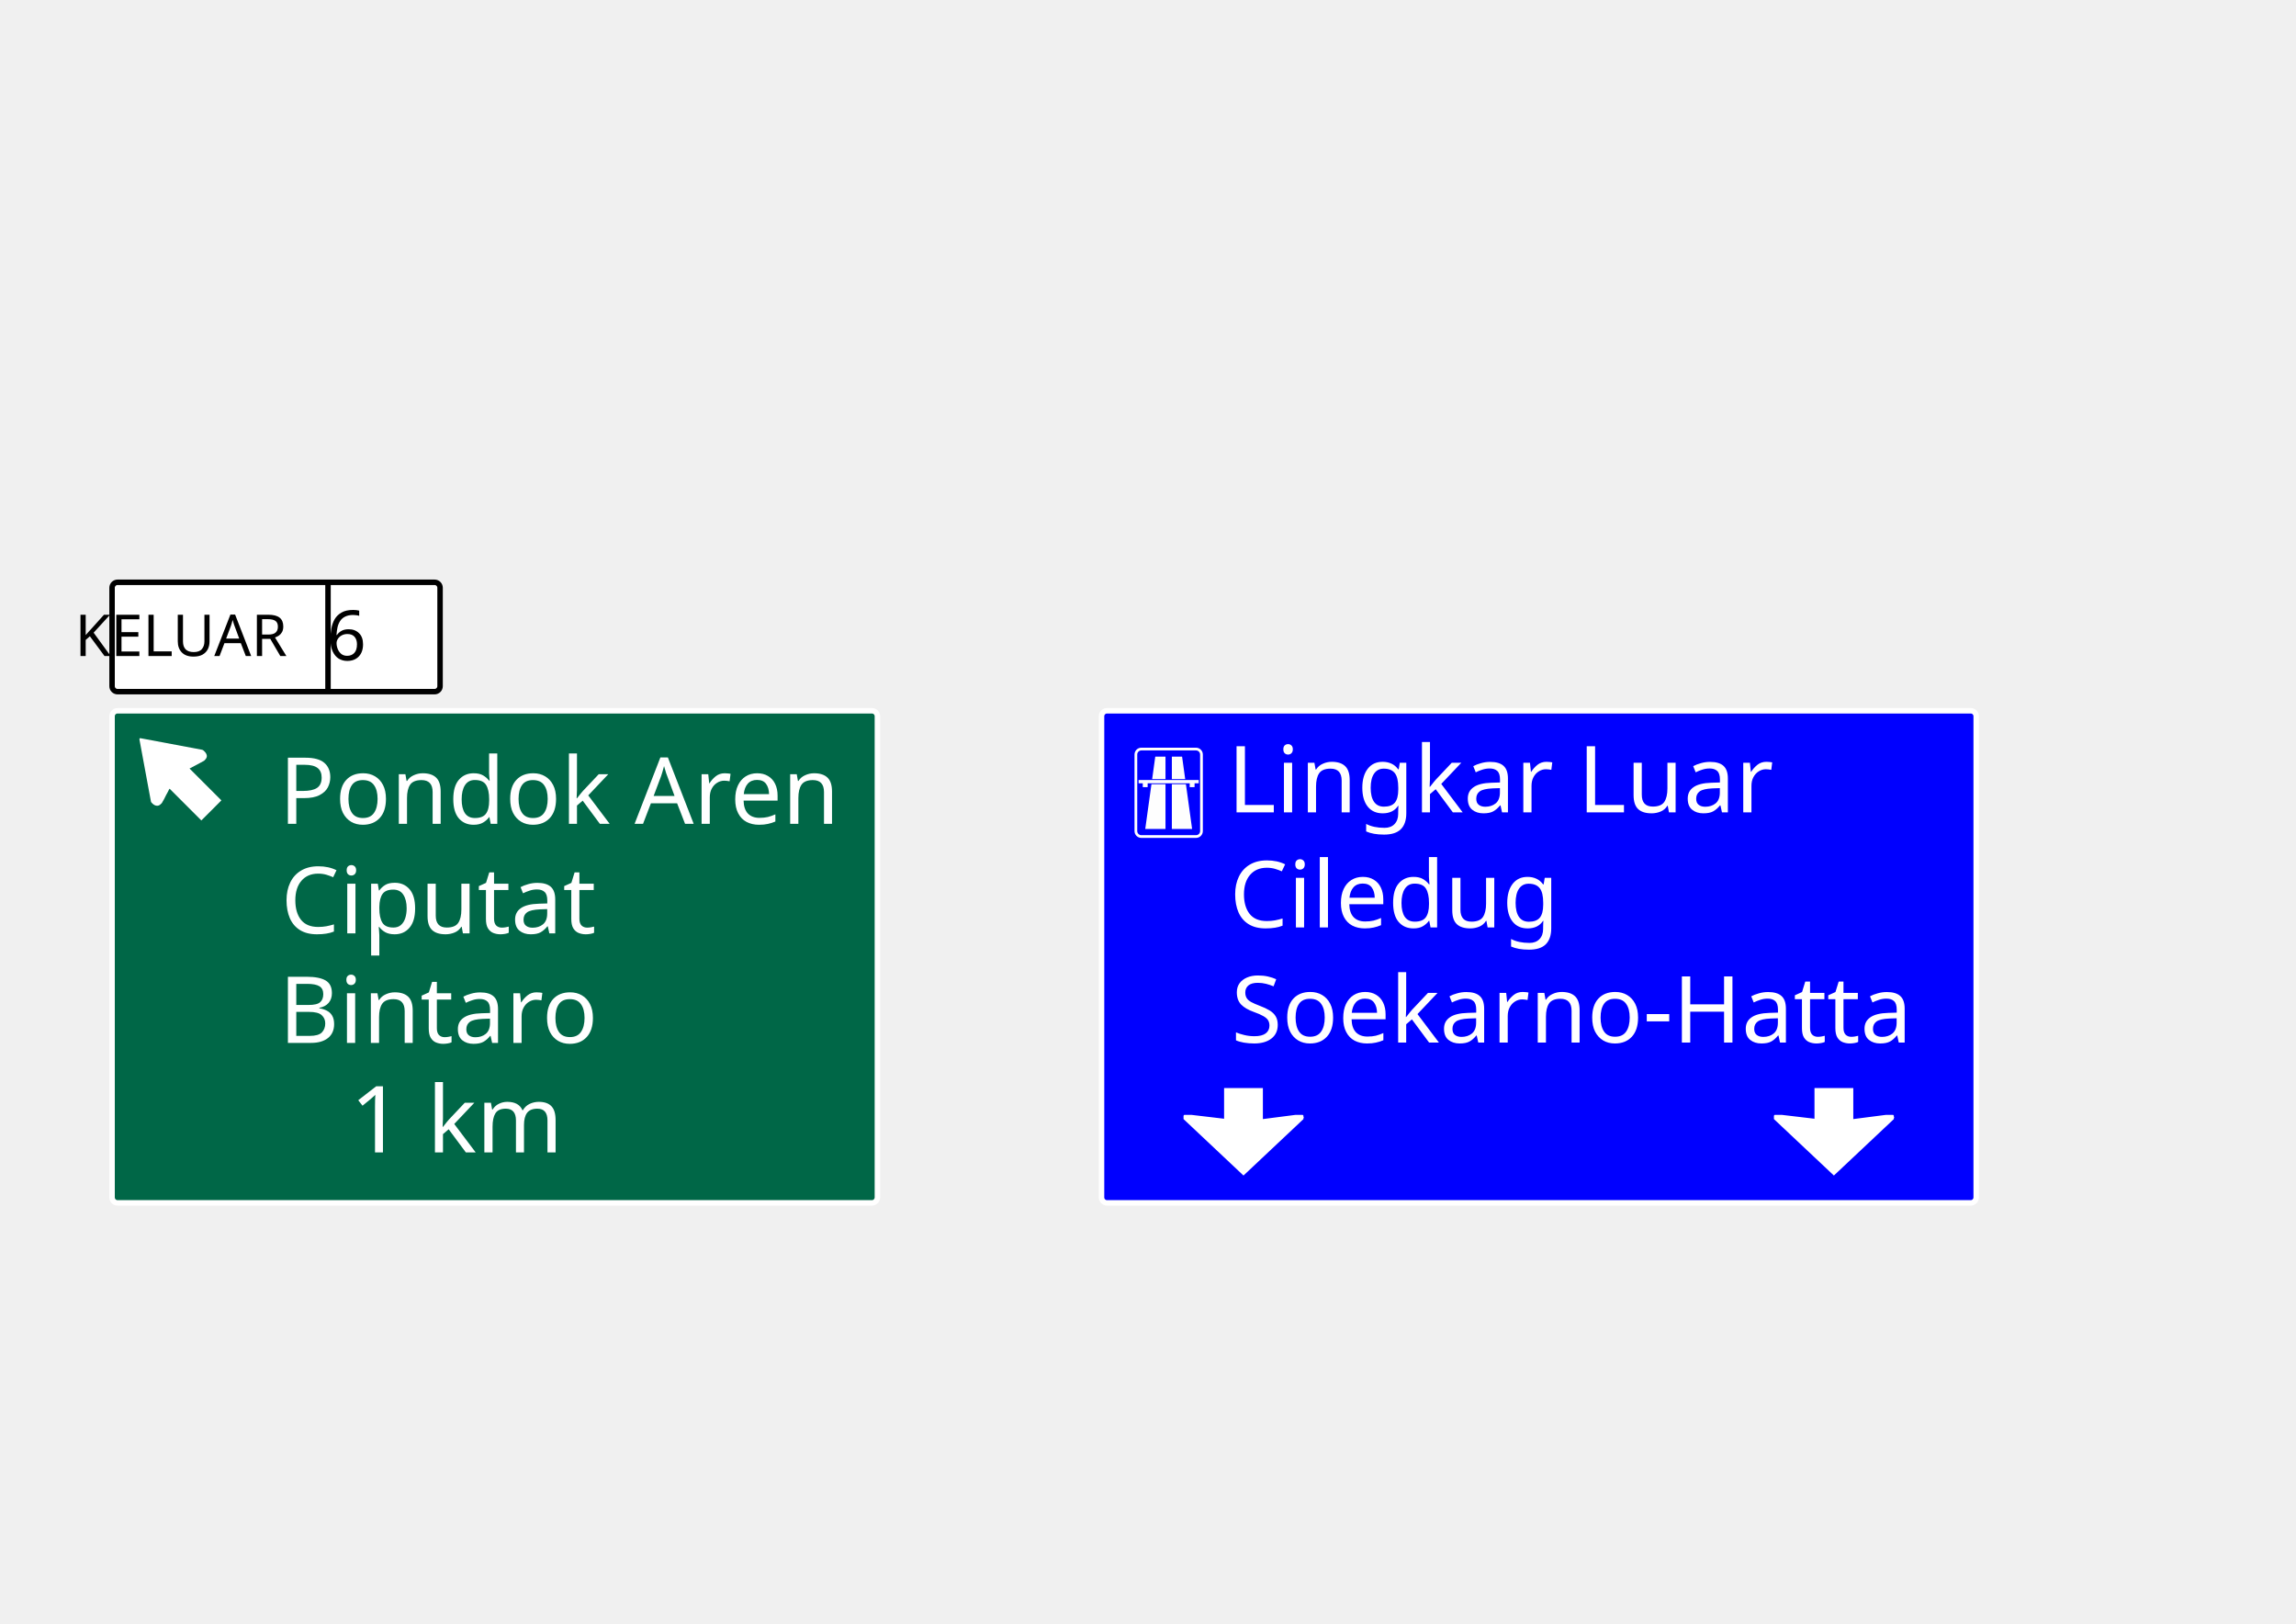
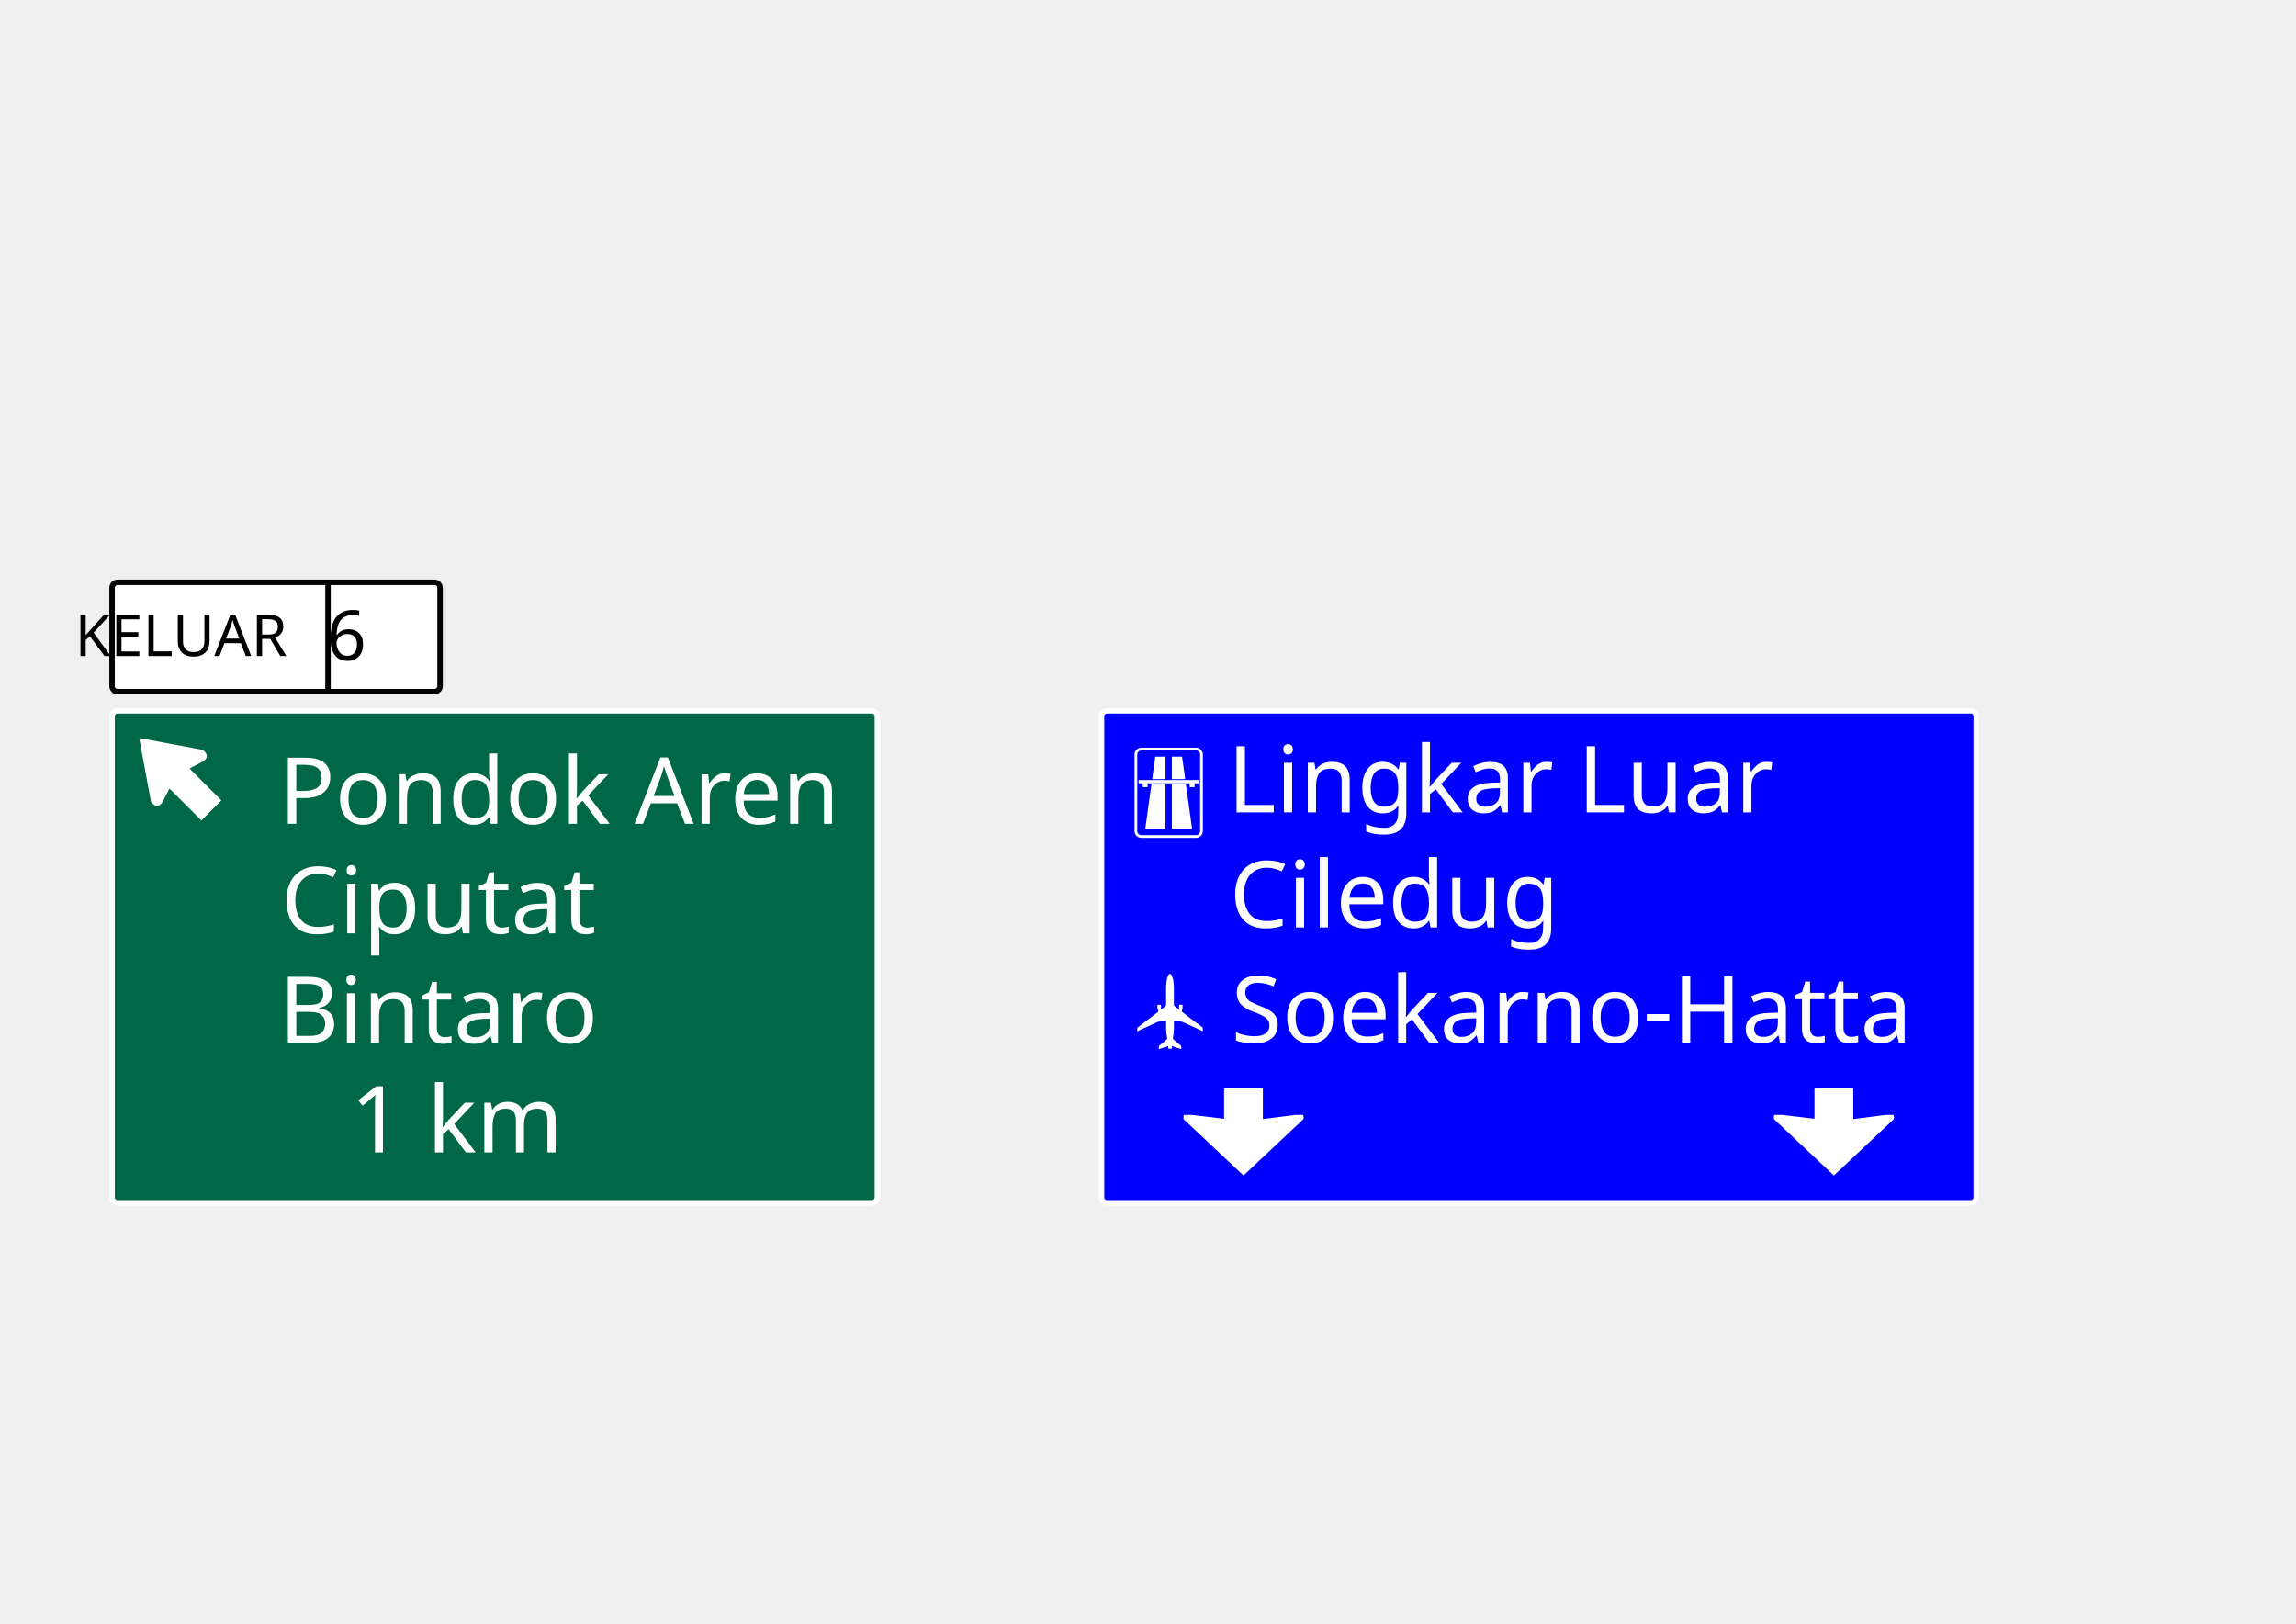
<svg xmlns="http://www.w3.org/2000/svg" width="420mm" height="297mm" viewBox="0 0 420 297" version="1.1" id="svg8">
  <defs id="defs2" />
  <g id="layer1">
    <rect style="fill:#006747;fill-opacity:1;stroke:#ffffff;stroke-width:1;stroke-linecap:butt;stroke-linejoin:round;stroke-miterlimit:4;stroke-dasharray:none;stroke-dashoffset:0" id="rect818" width="140" height="90" x="20.5" y="130" rx="1" ry="1" />
    <rect style="fill:#ffffff;fill-opacity:1;stroke:#000000;stroke-width:1;stroke-miterlimit:4;stroke-dasharray:none" id="rect842" width="60" height="20" x="20.5" y="106.5" rx="1" ry="1" />
    <path style="fill:none;stroke:#000000;stroke-width:1;stroke-linecap:butt;stroke-linejoin:miter;stroke-miterlimit:4;stroke-dasharray:none;stroke-opacity:1" d="m 60,126.5 v -20" id="path842" />
    <text xml:space="preserve" style="font-style:normal;font-variant:normal;font-weight:normal;font-stretch:normal;font-size:10.583px;line-height:1.25;font-family:'Roadgeek 2005 Series D';-inkscape-font-specification:'Roadgeek 2005 Series D';text-align:center;letter-spacing:0px;word-spacing:0px;text-anchor:middle;fill:#000000;fill-opacity:1;stroke:none;stroke-width:0.265" x="39.998" y="119.982" id="text12">
      <tspan id="tspan10" x="39.998" y="119.982" style="stroke-width:0.265">KELUAR</tspan>
    </text>
    <text xml:space="preserve" style="font-style:normal;font-variant:normal;font-weight:normal;font-stretch:normal;font-size:10.583px;line-height:1.25;font-family:'Roadgeek 2005 Series D';-inkscape-font-specification:'Roadgeek 2005 Series D';text-align:center;letter-spacing:0px;word-spacing:0px;text-anchor:middle;fill:#000000;fill-opacity:1;stroke:none;stroke-width:0.265" x="70.249" y="120.754" id="text836">
      <tspan id="tspan834" x="70.249" y="120.754" style="font-size:12.7px;stroke-width:0.265">6</tspan>
    </text>
    <path id="path853" style="font-style:normal;font-variant:normal;font-weight:normal;font-stretch:normal;font-size:medium;line-height:1.25;font-family:'Roadgeek 2005 Arrows 1';-inkscape-font-specification:'Roadgeek 2005 Arrows 1, ';text-align:center;letter-spacing:0px;word-spacing:0px;text-anchor:middle;fill:#ffffff;fill-opacity:1;stroke:none;stroke-width:0.265" d="m 30.949,144.345 q -0.059,0.118 -0.237,0.473 -0.177,0.296 -0.355,0.651 -0.178,0.355 -0.355,0.71 -0.177,0.296 -0.237,0.414 -0.089,0.207 -0.148,0.266 -0.059,0.059 -0.207,0.207 -0.355,0.355 -0.769,0.296 -0.414,-0.059 -0.739,-0.384 -0.148,-0.148 -0.207,-0.207 -0.089,-0.089 -0.118,-0.355 l -2.07,-11.178 q -0.03,-0.089 0.059,-0.177 l 0.059,-0.059 11.355,2.129 q 0.177,0.059 0.266,0.148 0.059,0.059 0.207,0.207 0.325,0.325 0.384,0.739 0.03,0.384 -0.355,0.769 l -0.148,0.148 -2.661,1.419 5.826,5.826 -3.667,3.667 -5.796,-5.796 z" />
    <text xml:space="preserve" style="font-style:normal;font-variant:normal;font-weight:normal;font-stretch:normal;font-size:10.583px;line-height:1.25;font-family:'Roadgeek 2005 Series E';-inkscape-font-specification:'Roadgeek 2005 Series E';text-align:center;letter-spacing:0px;word-spacing:0px;text-anchor:middle;fill:#ffffff;fill-opacity:1;stroke:none;stroke-width:0.265" x="51.027" y="150.673" id="text34">
      <tspan id="tspan32" x="51.027" y="150.673" style="font-size:16.933px;text-align:start;text-anchor:start;fill:#ffffff;stroke-width:0.265">Pondok Aren</tspan>
    </text>
    <text xml:space="preserve" style="font-style:normal;font-variant:normal;font-weight:normal;font-stretch:normal;font-size:10.583px;line-height:1.25;font-family:'Roadgeek 2005 Series E';-inkscape-font-specification:'Roadgeek 2005 Series E';text-align:center;letter-spacing:0px;word-spacing:0px;text-anchor:middle;fill:#ffffff;fill-opacity:1;stroke:none;stroke-width:0.265" x="51.382" y="170.707" id="text38">
      <tspan id="tspan36" x="51.382" y="170.707" style="font-size:16.933px;text-align:start;text-anchor:start;fill:#ffffff;stroke-width:0.265">Ciputat</tspan>
    </text>
    <text xml:space="preserve" style="font-style:normal;font-variant:normal;font-weight:normal;font-stretch:normal;font-size:10.583px;line-height:1.25;font-family:'Roadgeek 2005 Series E';-inkscape-font-specification:'Roadgeek 2005 Series E';text-align:center;letter-spacing:0px;word-spacing:0px;text-anchor:middle;fill:#ffffff;fill-opacity:1;stroke:none;stroke-width:0.265" x="51.027" y="190.74" id="text42">
      <tspan id="tspan40" x="51.027" y="190.74" style="font-size:16.933px;text-align:start;text-anchor:start;fill:#ffffff;stroke-width:0.265">Bintaro</tspan>
    </text>
    <text xml:space="preserve" style="font-style:normal;font-variant:normal;font-weight:normal;font-stretch:normal;font-size:10.583px;line-height:1.25;font-family:'Roadgeek 2005 Series E';-inkscape-font-specification:'Roadgeek 2005 Series E';text-align:center;letter-spacing:0px;word-spacing:0px;text-anchor:middle;fill:#ffffff;fill-opacity:1;stroke:none;stroke-width:0.265" x="90.395" y="210.774" id="text56">
      <tspan id="tspan54" x="90.395" y="210.774" style="font-size:16.933px;fill:#ffffff;stroke-width:0.265">1 km</tspan>
    </text>
    <rect style="fill:#0000ff;fill-opacity:1;stroke:#ffffff;stroke-width:1;stroke-linejoin:round;stroke-miterlimit:4;stroke-dasharray:none" id="rect862" width="160" height="90" x="201.5" y="130" rx="1" ry="1" />
    <text xml:space="preserve" style="font-style:normal;font-variant:normal;font-weight:normal;font-stretch:normal;font-size:10.583px;line-height:1.25;font-family:'Roadgeek 2005 Series E';-inkscape-font-specification:'Roadgeek 2005 Series E';text-align:center;letter-spacing:0px;word-spacing:0px;text-anchor:middle;fill:#ffffff;fill-opacity:1;stroke:none;stroke-width:0.265" x="224.559" y="148.581" id="text848">
      <tspan id="tspan846" x="224.559" y="148.581" style="font-size:16.933px;text-align:start;text-anchor:start;fill:#ffffff;stroke-width:0.265">Lingkar Luar</tspan>
    </text>
    <text xml:space="preserve" style="font-style:normal;font-variant:normal;font-weight:normal;font-stretch:normal;font-size:10.583px;line-height:1.25;font-family:'Roadgeek 2005 Series E';-inkscape-font-specification:'Roadgeek 2005 Series E';text-align:center;letter-spacing:0px;word-spacing:0px;text-anchor:middle;fill:#ffffff;fill-opacity:1;stroke:none;stroke-width:0.265" x="224.915" y="169.627" id="text852">
      <tspan id="tspan850" x="224.915" y="169.627" style="font-size:16.933px;text-align:start;text-anchor:start;fill:#ffffff;stroke-width:0.265">Ciledug</tspan>
    </text>
    <text xml:space="preserve" style="font-style:normal;font-variant:normal;font-weight:normal;font-stretch:normal;font-size:10.583px;line-height:1.25;font-family:'Roadgeek 2005 Series E';-inkscape-font-specification:'Roadgeek 2005 Series E';text-align:center;letter-spacing:0px;word-spacing:0px;text-anchor:middle;fill:#ffffff;fill-opacity:1;stroke:none;stroke-width:0.265" x="225.236" y="190.673" id="text856">
      <tspan id="tspan854" x="225.236" y="190.673" style="font-size:16.933px;text-align:start;text-anchor:start;fill:#ffffff;stroke-width:0.265">Soekarno-Hatta</tspan>
    </text>
    <path id="path860" style="font-style:normal;font-variant:normal;font-weight:normal;font-stretch:normal;font-size:medium;line-height:1.25;font-family:'Roadgeek 2005 Arrows 2';-inkscape-font-specification:'Roadgeek 2005 Arrows 2, ';text-align:center;letter-spacing:0px;word-spacing:0px;text-anchor:middle;fill:#ffffff;fill-opacity:1;stroke:none;stroke-width:0.265" d="m 223.919,204.612 v -5.613 h 7.097 v 5.677 l 6,-0.774 h 1.29 l 0.065,0.065 q 0,0.065 0.065,0.065 0,0.065 0,0.194 0.065,0.129 0.065,0.193 0,0.065 -0.065,0.065 0,0 0,0.065 v 0.129 L 227.468,215 216.5,204.678 v -0.258 -0.387 q 0.065,0 0.065,-0.065 l 0.065,-0.065 h 1.29 z" />
    <path d="m 331.919,204.612 v -5.613 h 7.097 v 5.677 l 6,-0.774 h 1.29 l 0.065,0.065 q 0,0.065 0.065,0.065 0,0.065 0,0.194 0.065,0.129 0.065,0.193 0,0.065 -0.065,0.065 0,0 0,0.065 v 0.129 L 335.468,215 324.5,204.678 v -0.258 -0.387 q 0.065,0 0.065,-0.065 l 0.065,-0.065 h 1.29 z" style="font-style:normal;font-variant:normal;font-weight:normal;font-stretch:normal;font-size:medium;line-height:1.25;font-family:'Roadgeek 2005 Arrows 2';-inkscape-font-specification:'Roadgeek 2005 Arrows 2, ';text-align:center;letter-spacing:0px;word-spacing:0px;text-anchor:middle;fill:#ffffff;fill-opacity:1;stroke:none;stroke-width:0.265" id="path883" />
    <g id="g886" transform="translate(1.282015,-2.219171)">
      <rect ry="1" rx="1" y="139.219" x="206.5" height="16" width="12" id="rect877" style="fill:#0000ff;fill-opacity:1;stroke:#ffffff;stroke-width:0.5;stroke-linejoin:round;stroke-miterlimit:4;stroke-dasharray:none" />
      <g transform="translate(-3.000015,-63.16714)" id="g875">
        <path d="m 221,208.047 h -11 v 0.601 h 0.764 v 0.704 h 0.889 v -0.704 h 7.695 v 0.704 h 0.889 v -0.704 H 221 Z" style="fill:#fefefe;fill-opacity:1;fill-rule:evenodd;stroke:none;stroke-width:2.89" id="path1372" />
        <path d="M 212.347,208.813 211.214,217 h 3.704 v -8.187 z" style="fill:#fefefe;fill-opacity:1;fill-rule:evenodd;stroke:none;stroke-width:2.89" id="path1374" />
        <path d="m 214.918,203.773 h -1.871 l -0.569,4.109 h 2.44 z" style="fill:#fefefe;fill-opacity:1;fill-rule:evenodd;stroke:none;stroke-width:2.89" id="path1376" />
        <path d="M 218.654,208.813 219.786,217 h -3.704 v -8.187 z" style="fill:#fefefe;fill-opacity:1;fill-rule:evenodd;stroke:none;stroke-width:2.89" id="path1378" />
        <path d="m 216.083,203.773 h 1.871 l 0.569,4.109 h -2.44 z" style="fill:#fefefe;fill-opacity:1;fill-rule:evenodd;stroke:none;stroke-width:2.89" id="path1380" />
      </g>
    </g>
+     <path id="path826" style="fill:#ffffff;fill-opacity:1;fill-rule:evenodd;stroke:none;stroke-width:0.232" d="m 212.277,184.73 c 0.008,-0.052 0.011,-0.096 0.011,-0.13 h 0.049 c 0.034,-0.145 0.06,-0.467 0.022,-0.742 0,-0.044 -0.022,-0.092 -0.056,-0.092 l -0.507,-0.004 c -0.034,0.004 -0.052,0.052 -0.056,0.096 -0.038,0.275 -0.011,0.601 0.026,0.746 l 0.049,-0.004 c 0.007,0.104 0.034,0.315 0.056,0.437 l -3.66,2.799 -0.109,0.082 c -0.068,0.052 -0.071,0.178 -0.071,0.26 l 0.011,0.445 0.24,-0.119 3.517,-1.613 1.505,-0.226 h 0.011 v 1.468 c 0,0.449 0.105,1.29 0.188,1.772 -0.011,0.085 -0.041,0.152 -0.094,0.211 l -1.362,1.16 c -0.056,0.052 -0.068,0.096 -0.068,0.189 v 0.423 l 1.712,-0.556 0.004,0.074 c 0,0.167 -0.011,0.226 0.049,0.404 h 0.139 0.304 0.139 c 0.06,-0.178 0.049,-0.237 0.049,-0.404 v -0.074 l 1.715,0.552 v -0.426 c 0,-0.089 -0.011,-0.133 -0.068,-0.185 l -1.363,-1.157 c -0.052,-0.059 -0.086,-0.126 -0.098,-0.211 0.083,-0.482 0.184,-1.324 0.184,-1.772 l -0.004,-1.468 h 0.011 l 1.505,0.219 3.521,1.605 0.243,0.119 0.008,-0.445 c 0,-0.082 -0.008,-0.208 -0.075,-0.26 l -0.105,-0.082 -3.667,-2.788 c 0.023,-0.122 0.049,-0.333 0.052,-0.437 h 0.053 c 0.034,-0.144 0.06,-0.467 0.026,-0.741 -0.004,-0.045 -0.026,-0.097 -0.06,-0.097 h -0.507 c -0.034,0.004 -0.052,0.052 -0.056,0.097 -0.034,0.274 -0.007,0.597 0.026,0.741 h 0.049 c 0,0.034 0.004,0.078 0.011,0.13 l -0.83,-0.631 c -0.075,-0.058 -0.21,-0.174 -0.206,-0.341 l -0.004,-2.965 c 0,-0.405 -0.037,-0.972 -0.116,-1.475 -0.094,-0.553 -0.323,-1.205 -0.604,-1.202 -0.278,0 -0.507,0.649 -0.597,1.204 -0.079,0.505 -0.113,1.068 -0.113,1.473 l 0.004,2.965 c 0,0.167 -0.135,0.285 -0.206,0.341 z" />
  </g>
</svg>
